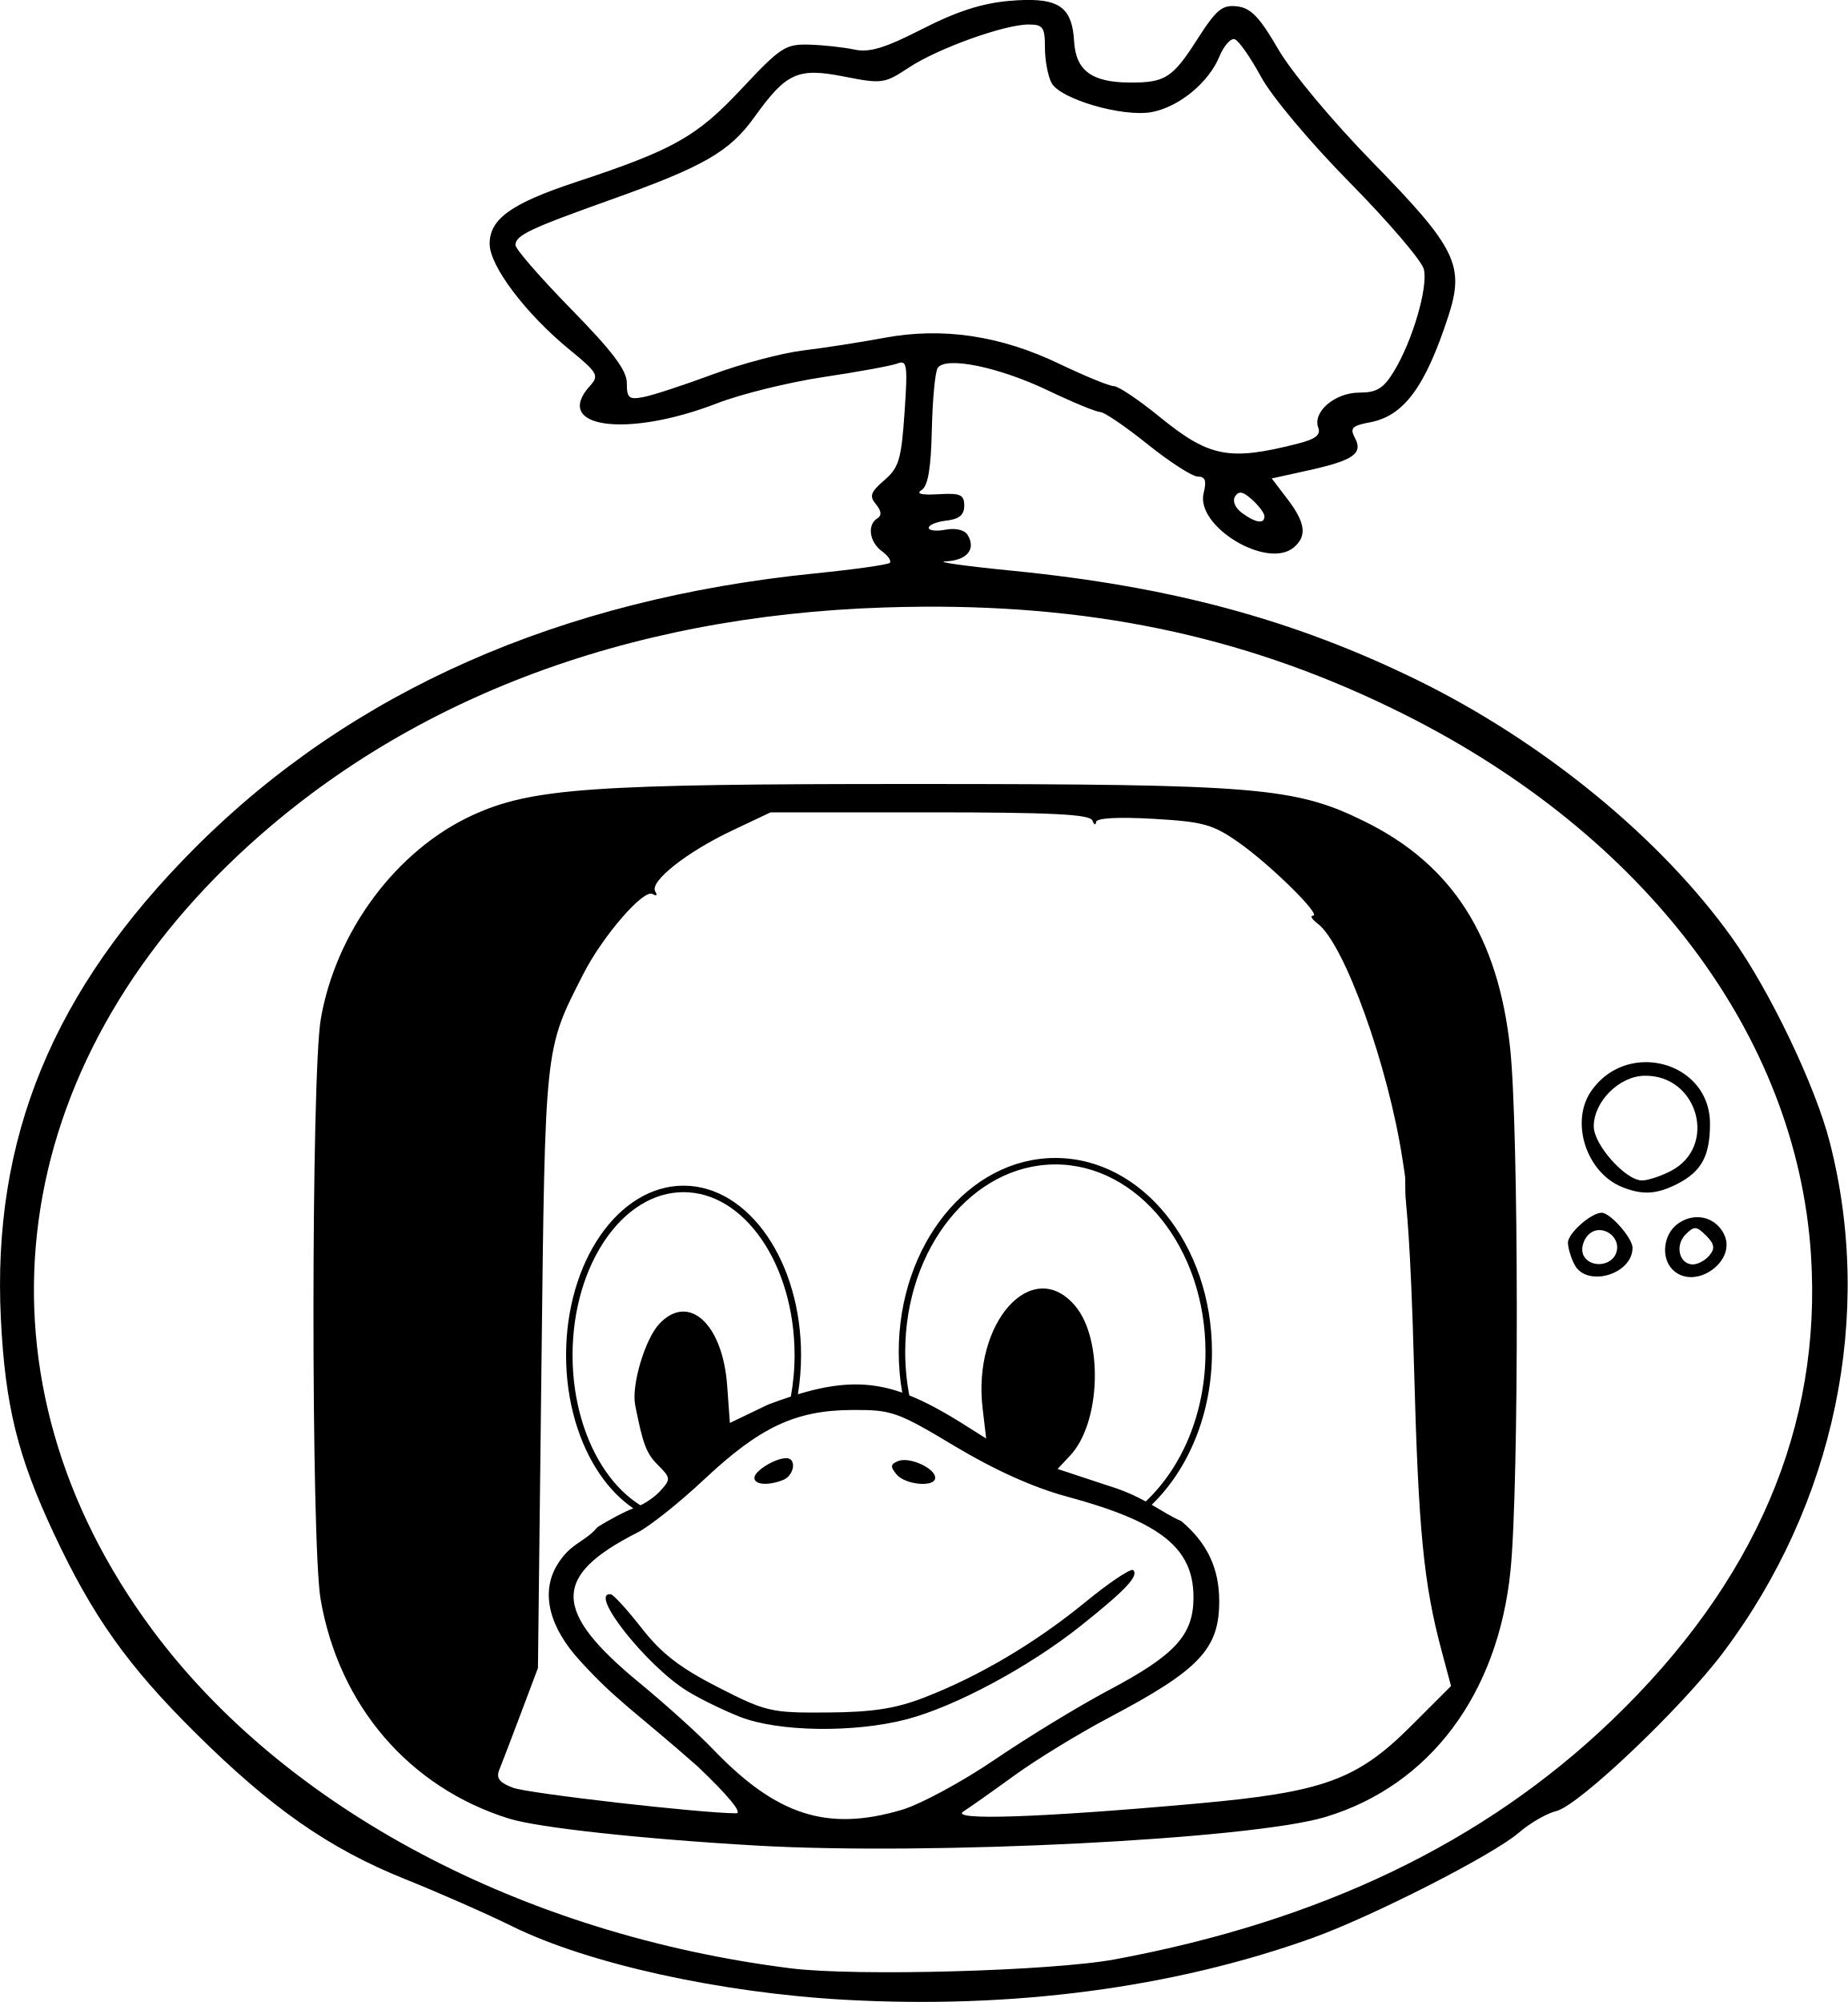
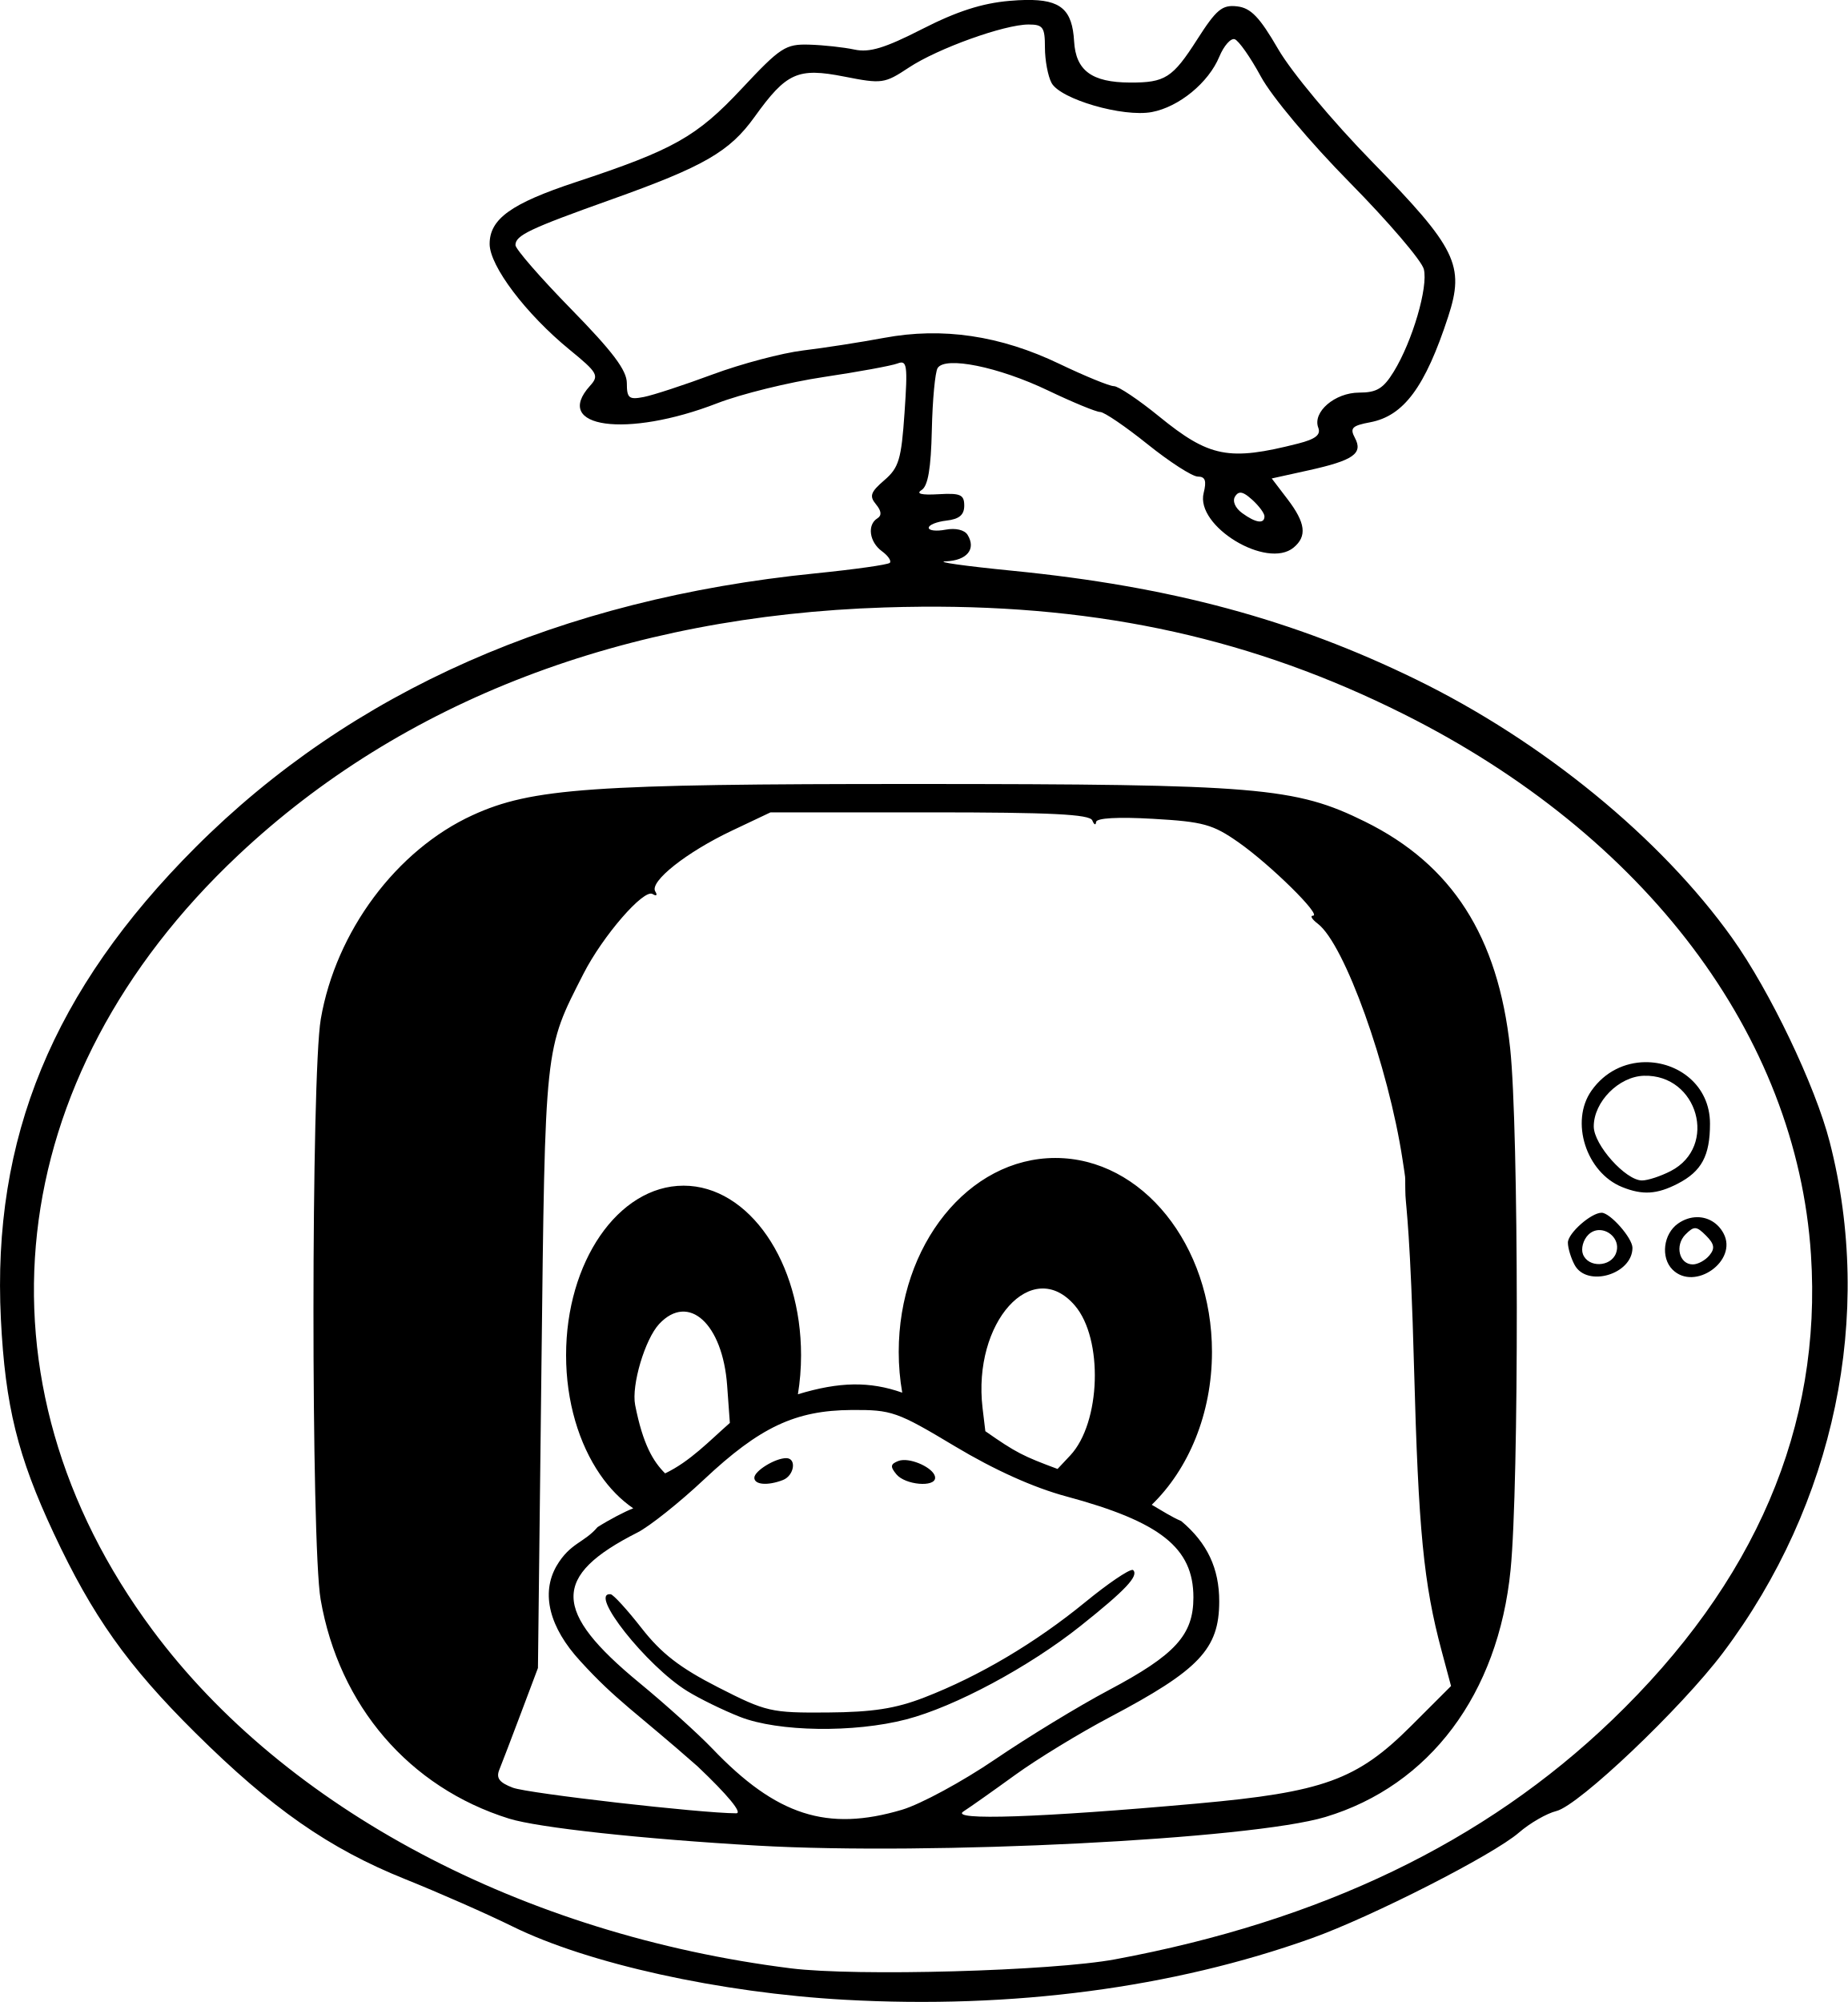
<svg xmlns="http://www.w3.org/2000/svg" width="75.709mm" height="82.023mm" version="1.1" viewBox="0 0 75.709 82.023">
  <g transform="translate(-66.72 -107.21)">
-     <path transform="scale(.26458)" d="m411.08 405.2c-0.777 0.013-1.629 0.062-2.564 0.143-4.254 0.365-8.163 1.625-13.5 4.35-5.817 2.97-8.189 3.69-10.512 3.191-1.65-0.354-4.793-0.697-6.984-0.762-3.696-0.11-4.456 0.385-10.5 6.84-6.967 7.44-10.522 9.44-25.713 14.461-9.97 3.296-13.303 5.691-13.303 9.562 0 3.415 5.62 10.845 12.387 16.379 4.345 3.553 4.598 3.998 3.168 5.578-5.916 6.537 5.675 8.139 19.672 2.717 3.7-1.433 11.126-3.264 16.504-4.068 5.378-0.804 10.522-1.748 11.434-2.098 1.487-0.57 1.599 0.213 1.092 7.619-0.497 7.249-0.879 8.521-3.129 10.457-2.135 1.836-2.352 2.459-1.297 3.731 0.854 1.029 0.926 1.737 0.219 2.174-1.612 0.996-1.246 3.666 0.699 5.088 0.962 0.703 1.513 1.514 1.225 1.803-0.289 0.289-5.465 1.02-11.5 1.627-39.584 3.978-71.86 18.24-96.041 42.438-22.076 22.091-31.528 45.021-30.125 73.074 0.67 13.402 2.592 21.187 8.178 33.123 6.015 12.853 11.446 20.509 21.92 30.895 11.844 11.744 20.73 17.941 32.518 22.676 5.268 2.116 12.728 5.402 16.578 7.303 11.682 5.769 32.2 10.3 51.5 11.373 25.956 1.443 50.764-1.824 72.299-9.521 9.328-3.334 28.128-12.915 32.102-16.359 1.705-1.478 4.318-2.983 5.807-3.346 3.469-0.844 19.338-15.922 25.811-24.523 17.321-23.018 23.426-52.277 16.508-79.119-2.242-8.701-9.261-23.37-15.092-31.541-11.063-15.503-29.352-30.464-48.934-40.029-19.048-9.304-38.047-14.424-62.5-16.842-7.425-0.734-12.086-1.391-10.357-1.461 3.286-0.132 4.735-1.898 3.371-4.106-0.474-0.768-1.867-1.091-3.408-0.797-1.433 0.274-2.606 0.14-2.606-0.297 0-0.437 1.238-0.937 2.75-1.111 1.978-0.228 2.75-0.878 2.75-2.316 0-1.706-0.589-1.965-4-1.766-2.633 0.154-3.523-0.069-2.603-0.65 0.989-0.626 1.452-3.346 1.584-9.31 0.102-4.634 0.506-8.942 0.896-9.574 1.16-1.877 9.429-0.2 17.094 3.467 3.834 1.834 7.475 3.334 8.088 3.334 0.613 0 3.917 2.25 7.344 5 3.427 2.75 6.923 5 7.771 5 1.153 0 1.382 0.643 0.904 2.547-1.291 5.143 9.807 11.868 13.934 8.443 2.115-1.755 1.852-3.825-0.951-7.5l-2.439-3.199 5.689-1.256c6.968-1.539 8.489-2.606 7.189-5.033-0.809-1.513-0.446-1.884 2.361-2.41 5.208-0.977 8.53-5.468 12.082-16.338 2.601-7.958 1.292-10.632-11.715-23.943-6.237-6.383-12.533-13.929-14.613-17.514-2.882-4.966-4.227-6.364-6.357-6.611-2.312-0.268-3.203 0.471-6.18 5.125-3.812 5.959-4.963 6.697-10.41 6.674-5.916-0.024-8.393-1.853-8.654-6.393-0.278-4.827-2.001-6.485-7.438-6.394zm0.393 3.803c2.235 0 2.531 0.418 2.531 3.566 0 1.961 0.46 4.426 1.023 5.479 1.35 2.522 11.076 5.348 15.531 4.512 4.207-0.789 8.783-4.543 10.453-8.574 0.697-1.682 1.767-2.899 2.379-2.705 0.612 0.194 2.44 2.798 4.061 5.787 1.688 3.114 7.577 10.132 13.789 16.436 5.963 6.05 11.112 12.071 11.443 13.381 0.699 2.764-1.766 11.167-4.654 15.869-1.613 2.626-2.641 3.25-5.356 3.25-3.759 0-7.265 3.008-6.334 5.436 0.422 1.099-0.428 1.767-3.127 2.455-10.731 2.735-13.738 2.145-21.561-4.227-3.15-2.566-6.283-4.664-6.965-4.664s-4.485-1.556-8.453-3.457c-9.152-4.386-18.091-5.71-27.148-4.018-3.62 0.676-9.261 1.554-12.535 1.949-3.274 0.396-9.574 2.064-14 3.707-4.426 1.643-9.228 3.217-10.672 3.498-2.302 0.448-2.625 0.183-2.625-2.143 0-1.984-2.175-4.873-8.625-11.465-4.744-4.848-8.625-9.307-8.625-9.908 0-1.516 2.138-2.533 14.914-7.09 14.3-5.101 18.247-7.378 22.109-12.756 4.945-6.886 6.692-7.671 13.904-6.252 5.848 1.151 6.229 1.097 10-1.398 4.473-2.96 14.781-6.668 18.541-6.668zm32.689 72.504c0.457-0.073 1.05 0.28 1.941 1.086 1.045 0.946 1.9 2.1 1.9 2.564 0 1.233-1.357 1.036-3.461-0.502-1.081-0.789-1.532-1.855-1.092-2.566 0.211-0.342 0.437-0.539 0.711-0.582zm-49.33 17.65c28.062-0.204 51.561 5.044 74.672 16.6 37.526 18.763 60.925 49.8 63.137 83.746 1.734 26.616-8.599 50.759-30.861 72.113-19.679 18.875-44.992 31.054-76.885 36.992-9.779 1.821-40.148 2.668-50.244 1.4-41.528-5.213-78.302-24.702-98.865-52.395-28.633-38.56-23.446-85.438 13.277-119.98 25.388-23.883 59.763-37.057 100.1-38.359 1.913-0.062 3.803-0.1 5.674-0.113zm-0.828 27.453c-50.204-0.013-59.493 0.641-68.639 4.828-11.789 5.397-21.177 18.004-23.51 31.568-1.497 8.704-1.519 81.27-0.027 89.873 2.857 16.476 13.72 29.114 29.176 33.943 4.5 1.406 20.721 3.168 38.5 4.184 26.836 1.533 76.419-0.968 87.941-4.436 16.147-4.86 26.762-19.026 28.674-38.268 1.319-13.27 1.272-68.408-0.068-80.789-1.874-17.308-8.982-28.406-22.463-35.068-10.809-5.342-16.548-5.821-69.584-5.836zm2.168 4.393c18.798-6e-4 24.786 0.297 25.17 1.25 0.277 0.687 0.539 0.8 0.582 0.25 0.049-0.626 3.353-0.813 8.83-0.5 7.782 0.445 9.248 0.85 13.25 3.658 4.941 3.467 12.934 11.342 11.512 11.342-0.492 0-0.153 0.562 0.752 1.25 4.133 3.139 10.927 22.064 13.129 36.574 0.51 3.359 0.386 2.386 0.408 3.736 8e-3 0.533 9e-3 1.272 0.035 1.779 0.101 1.877 0.778 6.131 1.326 26.549 0.681 25.344 1.478 33.527 4.287 44.006l1.445 5.394-6.197 6.193c-8.371 8.364-13.578 10.249-33.174 12.008-24.318 2.183-38.377 2.658-36.143 1.221 1.034-0.666 4.634-3.208 8-5.648 3.366-2.441 9.944-6.458 14.619-8.926 13.91-7.342 16.983-10.584 16.994-17.936 8e-3 -5.122-1.851-9.063-5.875-12.449-1.556-0.669-2.92-1.574-4.576-2.529 5.686-5.507 9.328-14.079 9.328-23.674 0-16.529-10.8-30.029-24.256-30.029-13.455-4e-5 -24.258 13.5-24.258 30.029-1e-5 2.164 0.189 4.274 0.543 6.311-5.039-1.772-9.708-1.705-16.156 0.25 0.318-1.943 0.488-3.967 0.488-6.051 0-7.203-2-13.733-5.269-18.49-3.269-4.757-7.843-7.76-12.926-7.76-5.083 0-9.657 3.003-12.926 7.76-3.269 4.757-5.271 11.288-5.271 18.49 0 7.202 2.002 13.727 5.271 18.484 1.47 2.139 3.207 3.914 5.133 5.229-1.283 0.486-3.623 1.706-5.531 2.91-2.069 2.446-4.236 2.411-6.357 6.023-2.436 4.244-1.115 9.517 3.693 14.732 5.587 6.136 8.593 7.869 18.139 16.279 4.699 4.453 7.031 7.283 6 7.281-5.501-0.01-32.26-3.075-34.596-3.963-2.102-0.799-2.619-1.493-2.086-2.799 0.39-0.955 1.893-4.886 3.342-8.736l2.635-7 0.539-46.5c0.585-50.387 0.449-49.113 6.508-61 2.99-5.866 9.346-13.195 10.711-12.352 0.601 0.371 0.781 0.194 0.412-0.402-0.932-1.508 4.805-6.061 11.848-9.4l6-2.844zm110.74 38.682c-3.064 0.049-6.174 1.43-8.279 4.436-3.333 4.759-0.813 12.651 4.758 14.902 3.167 1.279 5.396 1.143 8.631-0.529 3.687-1.907 4.981-4.317 4.981-9.287 0-5.98-4.982-9.603-10.09-9.521zm-0.137 2.106c8.357-0.237 11.507 10.948 4.154 14.75-1.556 0.805-3.56 1.463-4.455 1.463-2.535 0-7.473-5.529-7.473-8.367 0-3.815 3.884-7.735 7.773-7.846zm-91.158 13.73c12.783 0 23.252 12.938 23.252 29.031 0 9.489-3.646 17.871-9.254 23.16-1.556-0.847-3.392-1.709-5.883-2.467l-7.771-2.568 1.959-2.086c4.753-5.063 5.152-18.07 0.713-23.23-6.597-7.67-15.852 2.614-14.287 15.875l0.559 4.731-3.736-2.359c-3.022-1.887-5.657-3.316-8.168-4.318-0.413-2.161-0.637-4.414-0.637-6.736 0-16.093 10.471-29.031 23.254-29.031zm-57.578 4.295c4.689 0 8.963 2.763 12.098 7.324 3.135 4.561 5.094 10.905 5.094 17.922 0 2.219-0.209 4.361-0.58 6.406-1.117 0.363-2.268 0.763-3.502 1.232l-5.938 2.85-0.42-5.787c-0.694-9.589-5.973-14.385-10.514-9.551-2.212 2.356-4.337 9.504-3.734 12.566 1.208 6.138 1.724 7.49 3.566 9.332 1.948 1.948 1.967 2.156 0.344 3.949-0.76 0.84-2.018 1.732-3.092 2.248-2.028-1.26-3.867-3.068-5.422-5.33-3.135-4.561-5.094-10.9-5.094-17.916 0-7.016 1.959-13.361 5.094-17.922 3.135-4.561 7.411-7.324 12.1-7.324zm142.19 3.188c-1.63 0-5.223 3.18-5.223 4.623 0 0.83 0.466 2.38 1.035 3.443 1.902 3.554 8.965 1.475 8.965-2.639 0-1.506-3.452-5.428-4.777-5.428zm14.807 0.686c-0.991 2e-3 -2.02 0.321-2.965 0.982-2.282 1.598-2.728 5.27-0.865 7.133 3.425 3.425 10.176-1.365 7.904-5.609-0.874-1.634-2.422-2.509-4.074-2.506zm-0.285 1.703c0.441 0.025 0.904 0.403 1.648 1.147 1.298 1.298 1.415 1.992 0.52 3.07-0.636 0.767-1.792 1.395-2.566 1.395-2.113 0-2.826-2.947-1.125-4.648 0.663-0.662 1.082-0.988 1.523-0.963zm-14.963 0.297c1.708-0.067 3.402 1.671 2.666 3.592-0.829 2.157-4.305 2.256-5.115 0.145-0.333-0.868 0.038-2.222 0.826-3.01 0.483-0.483 1.054-0.704 1.623-0.727zm-115.72 27.857c6.226-0.041 7.037 0.244 16 5.617 6.127 3.673 12.187 6.4 17.264 7.768 14.587 3.929 19.678 7.972 19.678 15.631 0 5.831-2.808 8.905-13.133 14.377-4.602 2.439-12.508 7.254-17.568 10.697-5.06 3.444-11.555 6.96-14.432 7.814-11.586 3.441-19.452 0.905-29.367-9.463-2.2-2.3-7.269-6.871-11.264-10.158-13.557-11.155-13.636-16.578-0.338-23.311 1.869-0.946 6.5-4.633 10.289-8.191 8.661-8.135 14.154-10.724 22.871-10.781zm-10.125 7.457c-1.71 0-4.934 1.983-4.934 3.035 0 1.093 2.066 1.26 4.418 0.357 1.766-0.678 2.179-3.393 0.516-3.393zm18.119 0.295c-0.275 0.012-0.527 0.057-0.744 0.141-1.238 0.475-1.296 0.875-0.299 2.076 1.365 1.645 5.99 2.049 5.99 0.523 0-1.28-3.025-2.822-4.947-2.74zm35.521 17.01c-0.658-0.022-3.807 2.114-7.311 4.981-7.731 6.325-16.413 11.469-24.922 14.768-4.471 1.733-7.994 2.279-15.01 2.332-8.776 0.066-9.5-0.101-16.959-3.908-5.895-3.009-8.775-5.237-11.832-9.152-2.223-2.847-4.378-5.209-4.791-5.25-3.507-0.348 5.536 11.085 11.857 14.992 1.936 1.196 5.627 3 8.205 4.008 5.914 2.312 17.624 2.483 25.727 0.375 7.519-1.956 18.987-8.105 26.984-14.469 6.955-5.535 9.043-7.748 8.148-8.643-0.021-0.021-0.054-0.032-0.098-0.033z" />
+     <path transform="scale(.26458)" d="m411.08 405.2c-0.777 0.013-1.629 0.062-2.564 0.143-4.254 0.365-8.163 1.625-13.5 4.35-5.817 2.97-8.189 3.69-10.512 3.191-1.65-0.354-4.793-0.697-6.984-0.762-3.696-0.11-4.456 0.385-10.5 6.84-6.967 7.44-10.522 9.44-25.713 14.461-9.97 3.296-13.303 5.691-13.303 9.562 0 3.415 5.62 10.845 12.387 16.379 4.345 3.553 4.598 3.998 3.168 5.578-5.916 6.537 5.675 8.139 19.672 2.717 3.7-1.433 11.126-3.264 16.504-4.068 5.378-0.804 10.522-1.748 11.434-2.098 1.487-0.57 1.599 0.213 1.092 7.619-0.497 7.249-0.879 8.521-3.129 10.457-2.135 1.836-2.352 2.459-1.297 3.731 0.854 1.029 0.926 1.737 0.219 2.174-1.612 0.996-1.246 3.666 0.699 5.088 0.962 0.703 1.513 1.514 1.225 1.803-0.289 0.289-5.465 1.02-11.5 1.627-39.584 3.978-71.86 18.24-96.041 42.438-22.076 22.091-31.528 45.021-30.125 73.074 0.67 13.402 2.592 21.187 8.178 33.123 6.015 12.853 11.446 20.509 21.92 30.895 11.844 11.744 20.73 17.941 32.518 22.676 5.268 2.116 12.728 5.402 16.578 7.303 11.682 5.769 32.2 10.3 51.5 11.373 25.956 1.443 50.764-1.824 72.299-9.521 9.328-3.334 28.128-12.915 32.102-16.359 1.705-1.478 4.318-2.983 5.807-3.346 3.469-0.844 19.338-15.922 25.811-24.523 17.321-23.018 23.426-52.277 16.508-79.119-2.242-8.701-9.261-23.37-15.092-31.541-11.063-15.503-29.352-30.464-48.934-40.029-19.048-9.304-38.047-14.424-62.5-16.842-7.425-0.734-12.086-1.391-10.357-1.461 3.286-0.132 4.735-1.898 3.371-4.106-0.474-0.768-1.867-1.091-3.408-0.797-1.433 0.274-2.606 0.14-2.606-0.297 0-0.437 1.238-0.937 2.75-1.111 1.978-0.228 2.75-0.878 2.75-2.316 0-1.706-0.589-1.965-4-1.766-2.633 0.154-3.523-0.069-2.603-0.65 0.989-0.626 1.452-3.346 1.584-9.31 0.102-4.634 0.506-8.942 0.896-9.574 1.16-1.877 9.429-0.2 17.094 3.467 3.834 1.834 7.475 3.334 8.088 3.334 0.613 0 3.917 2.25 7.344 5 3.427 2.75 6.923 5 7.771 5 1.153 0 1.382 0.643 0.904 2.547-1.291 5.143 9.807 11.868 13.934 8.443 2.115-1.755 1.852-3.825-0.951-7.5l-2.439-3.199 5.689-1.256c6.968-1.539 8.489-2.606 7.189-5.033-0.809-1.513-0.446-1.884 2.361-2.41 5.208-0.977 8.53-5.468 12.082-16.338 2.601-7.958 1.292-10.632-11.715-23.943-6.237-6.383-12.533-13.929-14.613-17.514-2.882-4.966-4.227-6.364-6.357-6.611-2.312-0.268-3.203 0.471-6.18 5.125-3.812 5.959-4.963 6.697-10.41 6.674-5.916-0.024-8.393-1.853-8.654-6.393-0.278-4.827-2.001-6.485-7.438-6.394zm0.393 3.803c2.235 0 2.531 0.418 2.531 3.566 0 1.961 0.46 4.426 1.023 5.479 1.35 2.522 11.076 5.348 15.531 4.512 4.207-0.789 8.783-4.543 10.453-8.574 0.697-1.682 1.767-2.899 2.379-2.705 0.612 0.194 2.44 2.798 4.061 5.787 1.688 3.114 7.577 10.132 13.789 16.436 5.963 6.05 11.112 12.071 11.443 13.381 0.699 2.764-1.766 11.167-4.654 15.869-1.613 2.626-2.641 3.25-5.356 3.25-3.759 0-7.265 3.008-6.334 5.436 0.422 1.099-0.428 1.767-3.127 2.455-10.731 2.735-13.738 2.145-21.561-4.227-3.15-2.566-6.283-4.664-6.965-4.664s-4.485-1.556-8.453-3.457c-9.152-4.386-18.091-5.71-27.148-4.018-3.62 0.676-9.261 1.554-12.535 1.949-3.274 0.396-9.574 2.064-14 3.707-4.426 1.643-9.228 3.217-10.672 3.498-2.302 0.448-2.625 0.183-2.625-2.143 0-1.984-2.175-4.873-8.625-11.465-4.744-4.848-8.625-9.307-8.625-9.908 0-1.516 2.138-2.533 14.914-7.09 14.3-5.101 18.247-7.378 22.109-12.756 4.945-6.886 6.692-7.671 13.904-6.252 5.848 1.151 6.229 1.097 10-1.398 4.473-2.96 14.781-6.668 18.541-6.668zm32.689 72.504c0.457-0.073 1.05 0.28 1.941 1.086 1.045 0.946 1.9 2.1 1.9 2.564 0 1.233-1.357 1.036-3.461-0.502-1.081-0.789-1.532-1.855-1.092-2.566 0.211-0.342 0.437-0.539 0.711-0.582zm-49.33 17.65c28.062-0.204 51.561 5.044 74.672 16.6 37.526 18.763 60.925 49.8 63.137 83.746 1.734 26.616-8.599 50.759-30.861 72.113-19.679 18.875-44.992 31.054-76.885 36.992-9.779 1.821-40.148 2.668-50.244 1.4-41.528-5.213-78.302-24.702-98.865-52.395-28.633-38.56-23.446-85.438 13.277-119.98 25.388-23.883 59.763-37.057 100.1-38.359 1.913-0.062 3.803-0.1 5.674-0.113zm-0.828 27.453c-50.204-0.013-59.493 0.641-68.639 4.828-11.789 5.397-21.177 18.004-23.51 31.568-1.497 8.704-1.519 81.27-0.027 89.873 2.857 16.476 13.72 29.114 29.176 33.943 4.5 1.406 20.721 3.168 38.5 4.184 26.836 1.533 76.419-0.968 87.941-4.436 16.147-4.86 26.762-19.026 28.674-38.268 1.319-13.27 1.272-68.408-0.068-80.789-1.874-17.308-8.982-28.406-22.463-35.068-10.809-5.342-16.548-5.821-69.584-5.836zm2.168 4.393c18.798-6e-4 24.786 0.297 25.17 1.25 0.277 0.687 0.539 0.8 0.582 0.25 0.049-0.626 3.353-0.813 8.83-0.5 7.782 0.445 9.248 0.85 13.25 3.658 4.941 3.467 12.934 11.342 11.512 11.342-0.492 0-0.153 0.562 0.752 1.25 4.133 3.139 10.927 22.064 13.129 36.574 0.51 3.359 0.386 2.386 0.408 3.736 8e-3 0.533 9e-3 1.272 0.035 1.779 0.101 1.877 0.778 6.131 1.326 26.549 0.681 25.344 1.478 33.527 4.287 44.006l1.445 5.394-6.197 6.193c-8.371 8.364-13.578 10.249-33.174 12.008-24.318 2.183-38.377 2.658-36.143 1.221 1.034-0.666 4.634-3.208 8-5.648 3.366-2.441 9.944-6.458 14.619-8.926 13.91-7.342 16.983-10.584 16.994-17.936 8e-3 -5.122-1.851-9.063-5.875-12.449-1.556-0.669-2.92-1.574-4.576-2.529 5.686-5.507 9.328-14.079 9.328-23.674 0-16.529-10.8-30.029-24.256-30.029-13.455-4e-5 -24.258 13.5-24.258 30.029-1e-5 2.164 0.189 4.274 0.543 6.311-5.039-1.772-9.708-1.705-16.156 0.25 0.318-1.943 0.488-3.967 0.488-6.051 0-7.203-2-13.733-5.269-18.49-3.269-4.757-7.843-7.76-12.926-7.76-5.083 0-9.657 3.003-12.926 7.76-3.269 4.757-5.271 11.288-5.271 18.49 0 7.202 2.002 13.727 5.271 18.484 1.47 2.139 3.207 3.914 5.133 5.229-1.283 0.486-3.623 1.706-5.531 2.91-2.069 2.446-4.236 2.411-6.357 6.023-2.436 4.244-1.115 9.517 3.693 14.732 5.587 6.136 8.593 7.869 18.139 16.279 4.699 4.453 7.031 7.283 6 7.281-5.501-0.01-32.26-3.075-34.596-3.963-2.102-0.799-2.619-1.493-2.086-2.799 0.39-0.955 1.893-4.886 3.342-8.736l2.635-7 0.539-46.5c0.585-50.387 0.449-49.113 6.508-61 2.99-5.866 9.346-13.195 10.711-12.352 0.601 0.371 0.781 0.194 0.412-0.402-0.932-1.508 4.805-6.061 11.848-9.4l6-2.844zm110.74 38.682c-3.064 0.049-6.174 1.43-8.279 4.436-3.333 4.759-0.813 12.651 4.758 14.902 3.167 1.279 5.396 1.143 8.631-0.529 3.687-1.907 4.981-4.317 4.981-9.287 0-5.98-4.982-9.603-10.09-9.521zm-0.137 2.106c8.357-0.237 11.507 10.948 4.154 14.75-1.556 0.805-3.56 1.463-4.455 1.463-2.535 0-7.473-5.529-7.473-8.367 0-3.815 3.884-7.735 7.773-7.846zm-102 55.039-0.432-3.594c-1.565-13.261 7.69-23.545 14.287-15.875 4.439 5.161 4.04 18.167-0.713 23.23l-1.959 2.086c-5.329-1.982-6.41-2.508-11.183-5.847zm-49.597 6.531c-1.842-1.842-3.43-4.444-4.638-10.582-0.603-3.062 1.522-10.211 3.734-12.566 4.54-4.834 9.82-0.038 10.514 9.551l0.42 5.787c-3.149 2.764-6.179 5.983-10.03 7.811zm145.04-40.357c-1.63 0-5.223 3.18-5.223 4.623 0 0.83 0.466 2.38 1.035 3.443 1.902 3.554 8.965 1.475 8.965-2.639 0-1.506-3.452-5.428-4.777-5.428zm14.807 0.686c-0.991 2e-3 -2.02 0.321-2.965 0.982-2.282 1.598-2.728 5.27-0.865 7.133 3.425 3.425 10.176-1.365 7.904-5.609-0.874-1.634-2.422-2.509-4.074-2.506zm-0.285 1.703c0.441 0.025 0.904 0.403 1.648 1.147 1.298 1.298 1.415 1.992 0.52 3.07-0.636 0.767-1.792 1.395-2.566 1.395-2.113 0-2.826-2.947-1.125-4.648 0.663-0.662 1.082-0.988 1.523-0.963zm-14.963 0.297c1.708-0.067 3.402 1.671 2.666 3.592-0.829 2.157-4.305 2.256-5.115 0.145-0.333-0.868 0.038-2.222 0.826-3.01 0.483-0.483 1.054-0.704 1.623-0.727zm-115.72 27.857c6.226-0.041 7.037 0.244 16 5.617 6.127 3.673 12.187 6.4 17.264 7.768 14.587 3.929 19.678 7.972 19.678 15.631 0 5.831-2.808 8.905-13.133 14.377-4.602 2.439-12.508 7.254-17.568 10.697-5.06 3.444-11.555 6.96-14.432 7.814-11.586 3.441-19.452 0.905-29.367-9.463-2.2-2.3-7.269-6.871-11.264-10.158-13.557-11.155-13.636-16.578-0.338-23.311 1.869-0.946 6.5-4.633 10.289-8.191 8.661-8.135 14.154-10.724 22.871-10.781zm-10.125 7.457c-1.71 0-4.934 1.983-4.934 3.035 0 1.093 2.066 1.26 4.418 0.357 1.766-0.678 2.179-3.393 0.516-3.393zm18.119 0.295c-0.275 0.012-0.527 0.057-0.744 0.141-1.238 0.475-1.296 0.875-0.299 2.076 1.365 1.645 5.99 2.049 5.99 0.523 0-1.28-3.025-2.822-4.947-2.74zm35.521 17.01c-0.658-0.022-3.807 2.114-7.311 4.981-7.731 6.325-16.413 11.469-24.922 14.768-4.471 1.733-7.994 2.279-15.01 2.332-8.776 0.066-9.5-0.101-16.959-3.908-5.895-3.009-8.775-5.237-11.832-9.152-2.223-2.847-4.378-5.209-4.791-5.25-3.507-0.348 5.536 11.085 11.857 14.992 1.936 1.196 5.627 3 8.205 4.008 5.914 2.312 17.624 2.483 25.727 0.375 7.519-1.956 18.987-8.105 26.984-14.469 6.955-5.535 9.043-7.748 8.148-8.643-0.021-0.021-0.054-0.032-0.098-0.033z" color="#000000" color-rendering="auto" dominant-baseline="auto" image-rendering="auto" shape-rendering="auto" solid-color="#000000" stop-color="#000000" style="font-feature-settings:normal;font-variant-alternates:normal;font-variant-caps:normal;font-variant-east-asian:normal;font-variant-ligatures:normal;font-variant-numeric:normal;font-variant-position:normal;font-variation-settings:normal;inline-size:0;isolation:auto;mix-blend-mode:normal;shape-margin:0;shape-padding:0;text-decoration-color:#000000;text-decoration-line:none;text-decoration-style:solid;text-indent:0;text-orientation:mixed;text-transform:none;white-space:normal" />
  </g>
</svg>
